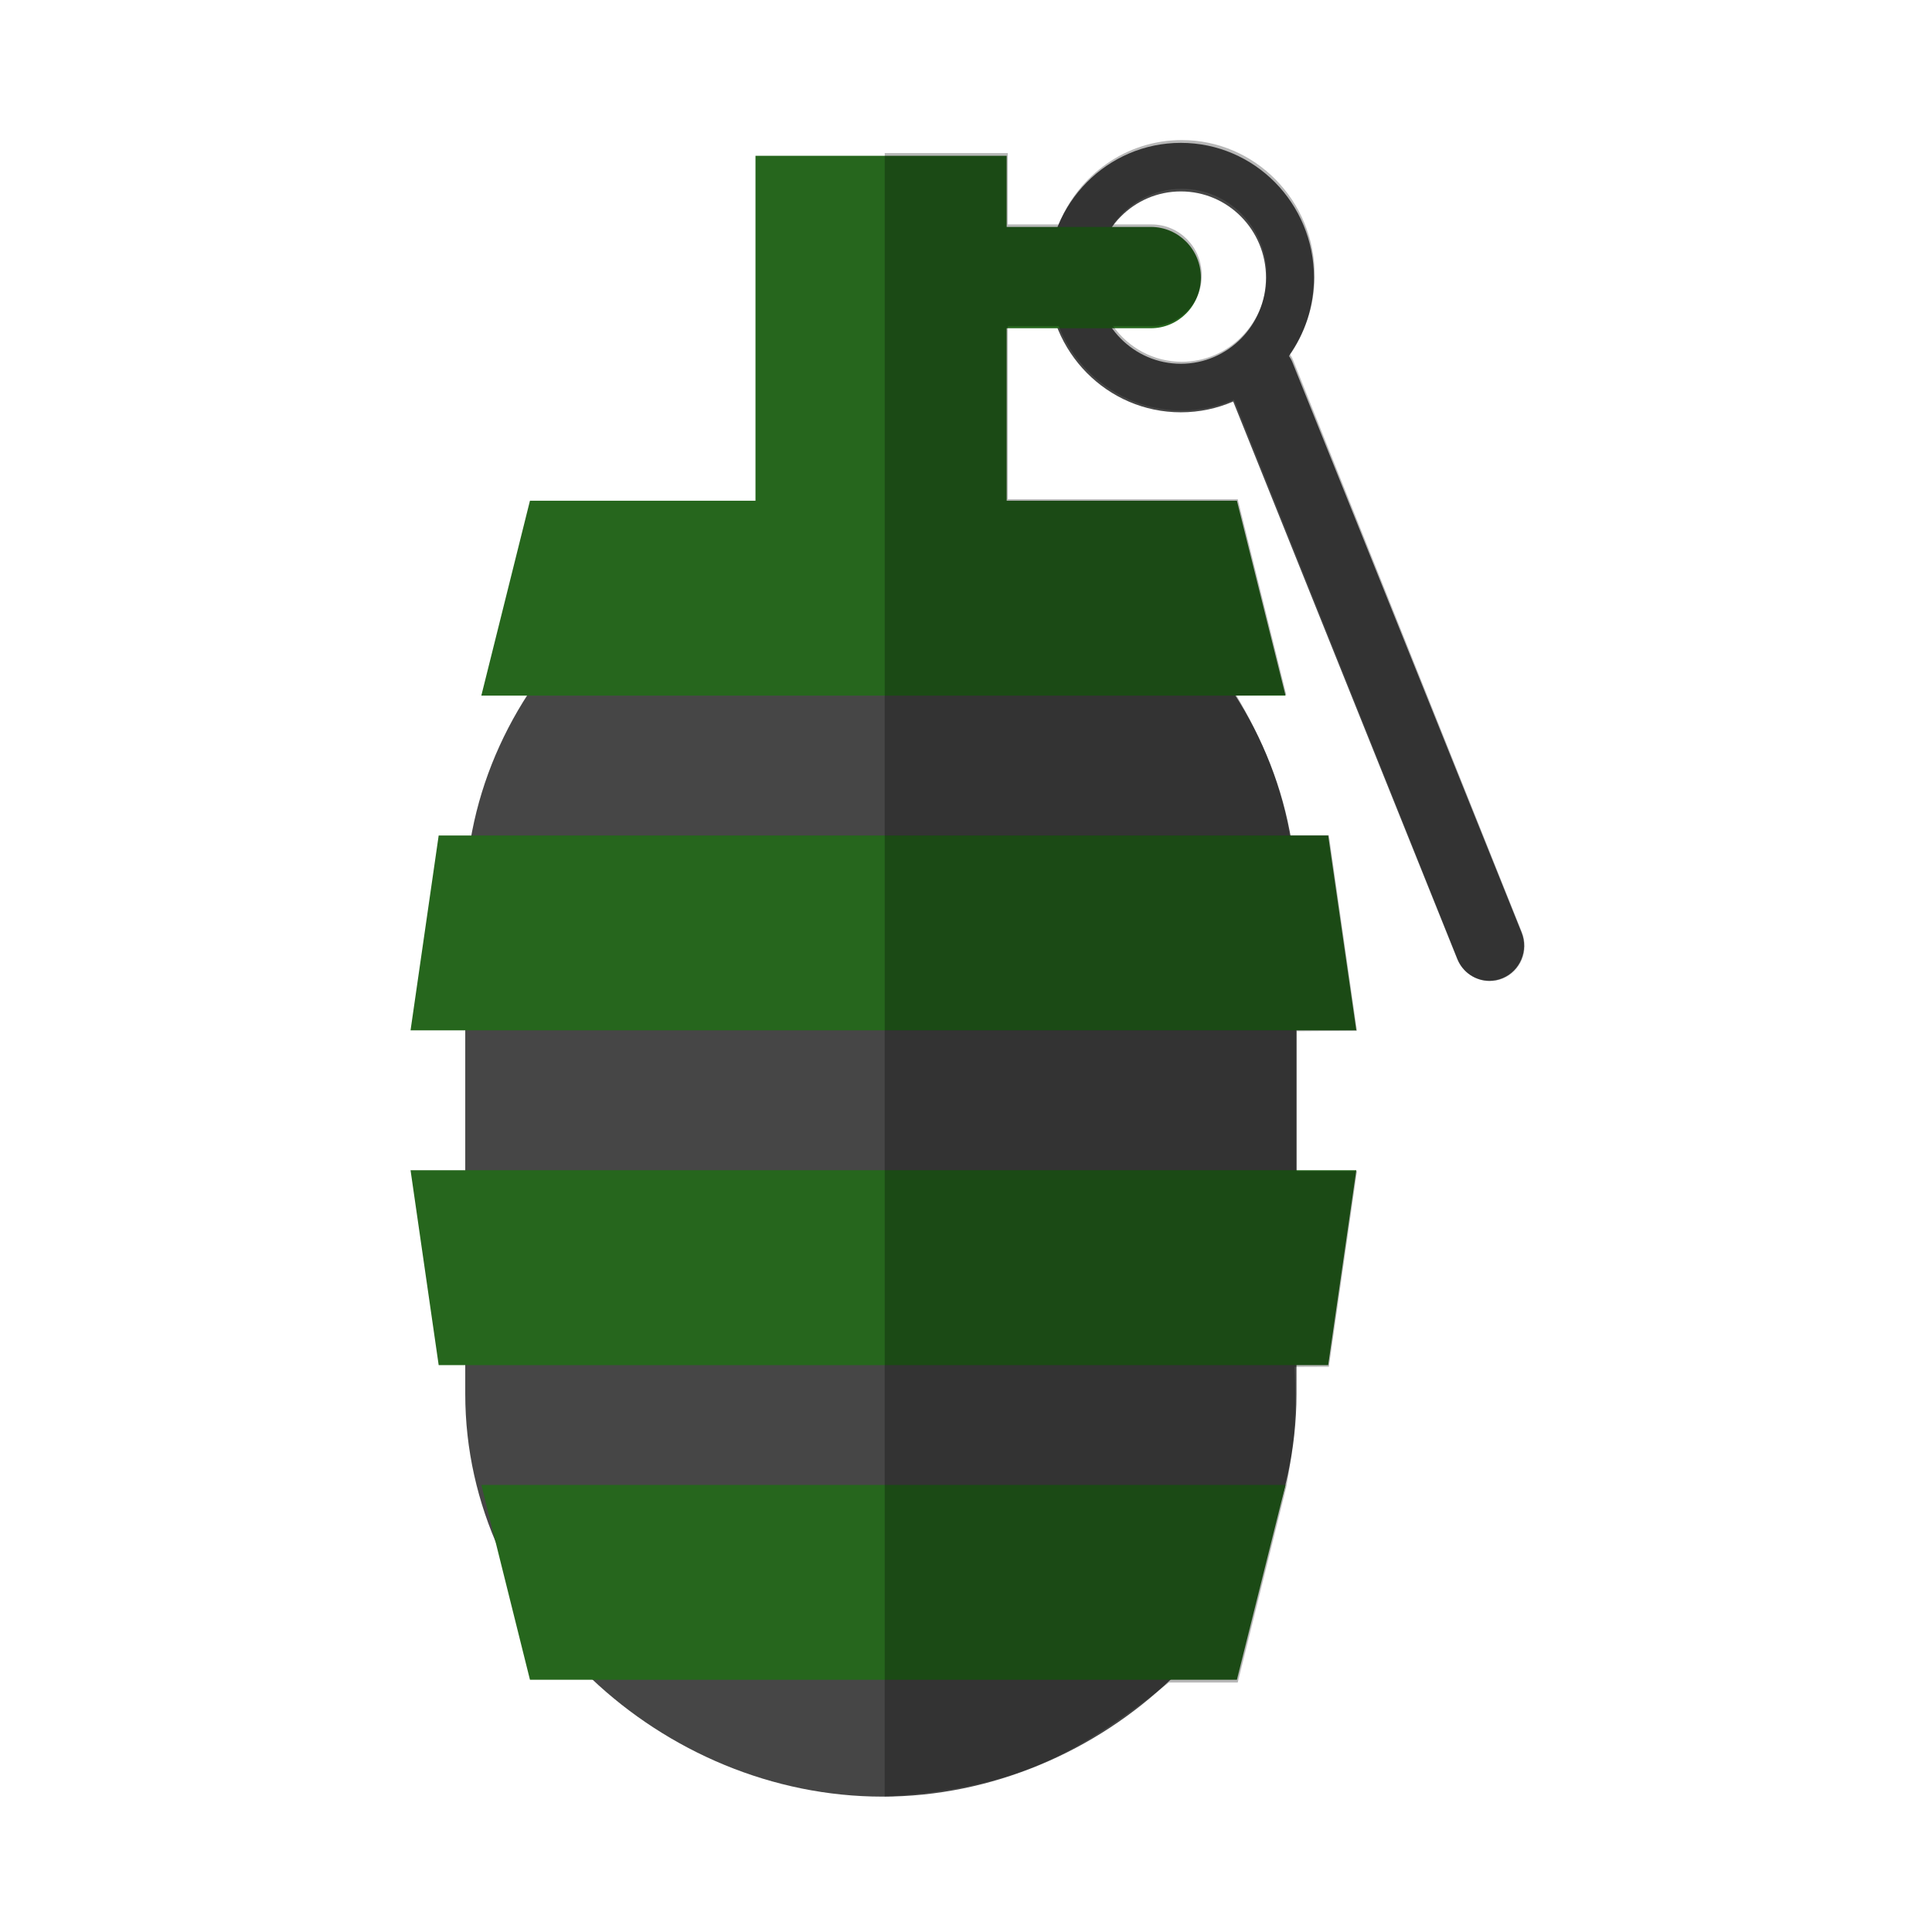
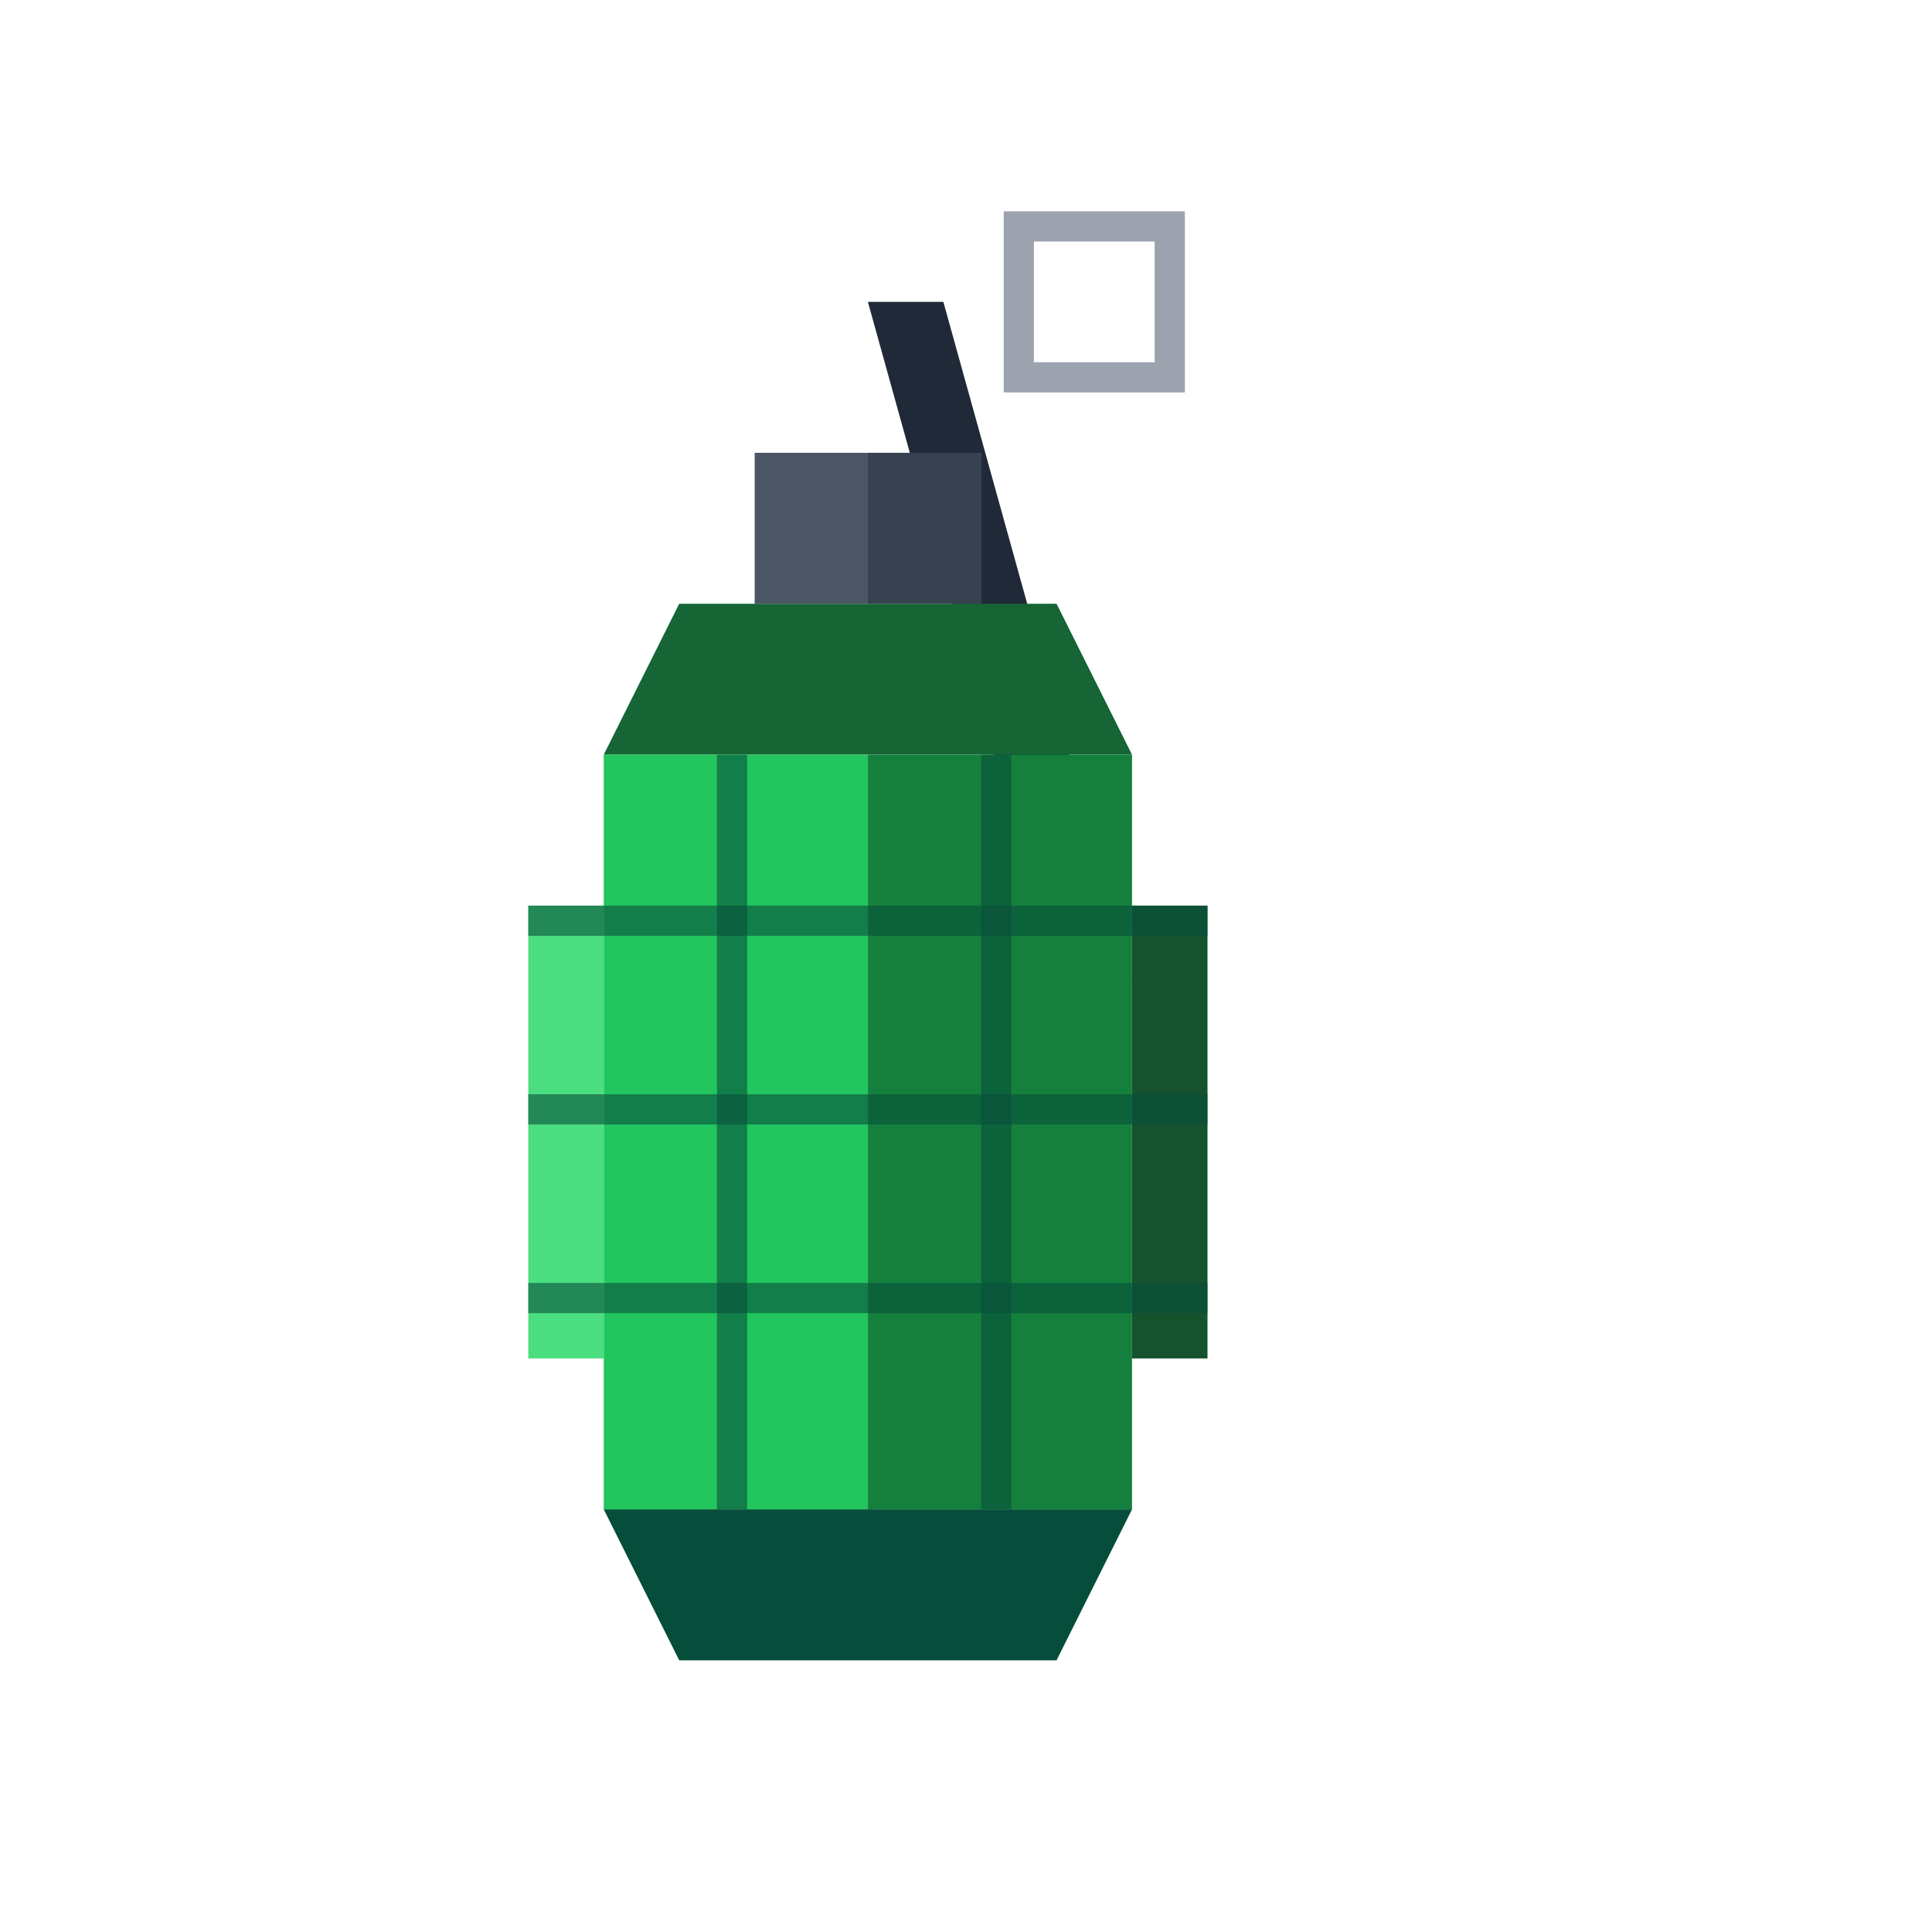
- <svg xmlns="http://www.w3.org/2000/svg" width="400" height="400" viewBox="0 0 400 400" fill="none">
-   <path d="M268.421 288.619C268.421 334.653 228.069 371.971 182.671 371.971C137.267 371.971 96.326 334.653 96.326 288.619L96.326 186.865C96.326 140.831 137.268 103.513 182.671 103.513C228.069 103.513 268.421 140.831 268.421 186.865V288.619Z" fill="#464646" />
-   <path d="M266.16 307.431H99.656L109.724 347.778H256.088L266.16 307.431Z" fill="#26661D" />
-   <path d="M280.812 213.32H85L90.824 172.976H274.988L280.812 213.32Z" fill="#26661D" />
-   <path d="M274.988 282.633H90.824L85 242.287H280.812L274.988 282.633Z" fill="#26661D" />
-   <path d="M315.021 193.051L267.609 75.075C267.412 74.576 267.158 74.125 266.874 73.702C270.117 69.124 272.045 63.534 272.045 57.474C272.045 42.069 259.707 29.579 244.489 29.579C229.271 29.579 216.935 42.07 216.935 57.474C216.935 72.879 229.27 85.363 244.489 85.363C248.336 85.363 251.997 84.563 255.32 83.123L301.702 198.533C302.834 201.357 305.525 203.07 308.363 203.07C309.266 203.07 310.182 202.899 311.07 202.532C314.75 201.016 316.516 196.772 315.021 193.051ZM226.863 57.474C226.863 47.62 234.754 39.632 244.489 39.632C254.224 39.632 262.114 47.62 262.114 57.474C262.114 67.326 254.223 75.315 244.489 75.315C234.754 75.315 226.863 67.328 226.863 57.474Z" fill="#464646" />
-   <path d="M256.088 103.666H208.42V67.96H238.27C243.993 67.96 248.634 63.264 248.634 57.474C248.634 51.678 243.993 46.983 238.27 46.983H208.42V32.257H156.415V103.666H109.722L99.654 144.016H266.16L256.088 103.666Z" fill="#26661D" />
-   <path opacity="0.28" d="M266.315 307.859C268 298.5 268.5 292.5 268 283L275.132 282.971L280.948 242.478H268.5V213.5L280.948 213.407L275.132 172.917H267C265.278 162.439 261.181 152.768 256 144L266.315 143.851L256.258 103.355H208.653V67.52H219.185C223.276 77.759 233.137 84.986 244.674 84.986C248.515 84.986 252.172 84.183 255.491 82.738L301.811 198.566C302.942 201.401 305.629 203.12 308.463 203.12C309.365 203.12 310.28 202.948 311.167 202.58C314.842 201.059 316.605 196.799 315.112 193.064L267.763 74.661C267.566 74.16 267.313 73.708 267.029 73.282C270.268 68.689 272.193 63.078 272.193 56.996C272.193 41.535 259.872 29 244.674 29C233.139 29 223.276 36.227 219.185 46.468H208.653V31.689H183.171V372C208.692 370.274 221.423 364.656 242 348.352H256.257L266.315 307.859ZM238.462 46.468H230.456C233.657 42.002 238.823 39.089 244.671 39.089C254.394 39.089 262.273 47.106 262.273 56.996C262.273 66.884 254.392 74.901 244.671 74.901C238.822 74.901 233.653 71.986 230.453 67.52H238.461C244.176 67.52 248.81 62.807 248.81 56.996C248.812 51.18 244.177 46.468 238.462 46.468Z" fill="black" />
+ <svg xmlns="http://www.w3.org/2000/svg" width="256" height="256" viewBox="0 0 256 256" fill="none">
+   <rect x="135" y="30" width="20" height="20" fill="none" stroke="#9ca3af" stroke-width="4" />
+   <polygon points="115,40 125,40 150,130 140,130" fill="#1f2937" />
+   <rect x="100" y="60" width="30" height="20" fill="#4b5563" />
+   <rect x="115" y="60" width="15" height="20" fill="#374151" />
+   <polygon points="90,80 140,80 150,100 80,100" fill="#166534" />
+   <polygon points="80,100 115,100 115,200 80,200" fill="#22c55e" />
+   <polygon points="115,100 150,100 150,200 115,200" fill="#15803d" />
+   <polygon points="70,120 80,120 80,180 70,180" fill="#4ade80" />
+   <polygon points="150,120 160,120 160,180 150,180" fill="#14532d" />
+   <polygon points="80,200 150,200 140,220 90,220" fill="#064e3b" />
+   <rect x="70" y="120" width="90" height="4" fill="#064e3b" opacity="0.6" />
+   <rect x="70" y="145" width="90" height="4" fill="#064e3b" opacity="0.6" />
+   <rect x="70" y="170" width="90" height="4" fill="#064e3b" opacity="0.6" />
+   <rect x="95" y="100" width="4" height="100" fill="#064e3b" opacity="0.6" />
+   <rect x="130" y="100" width="4" height="100" fill="#064e3b" opacity="0.6" />
</svg>
